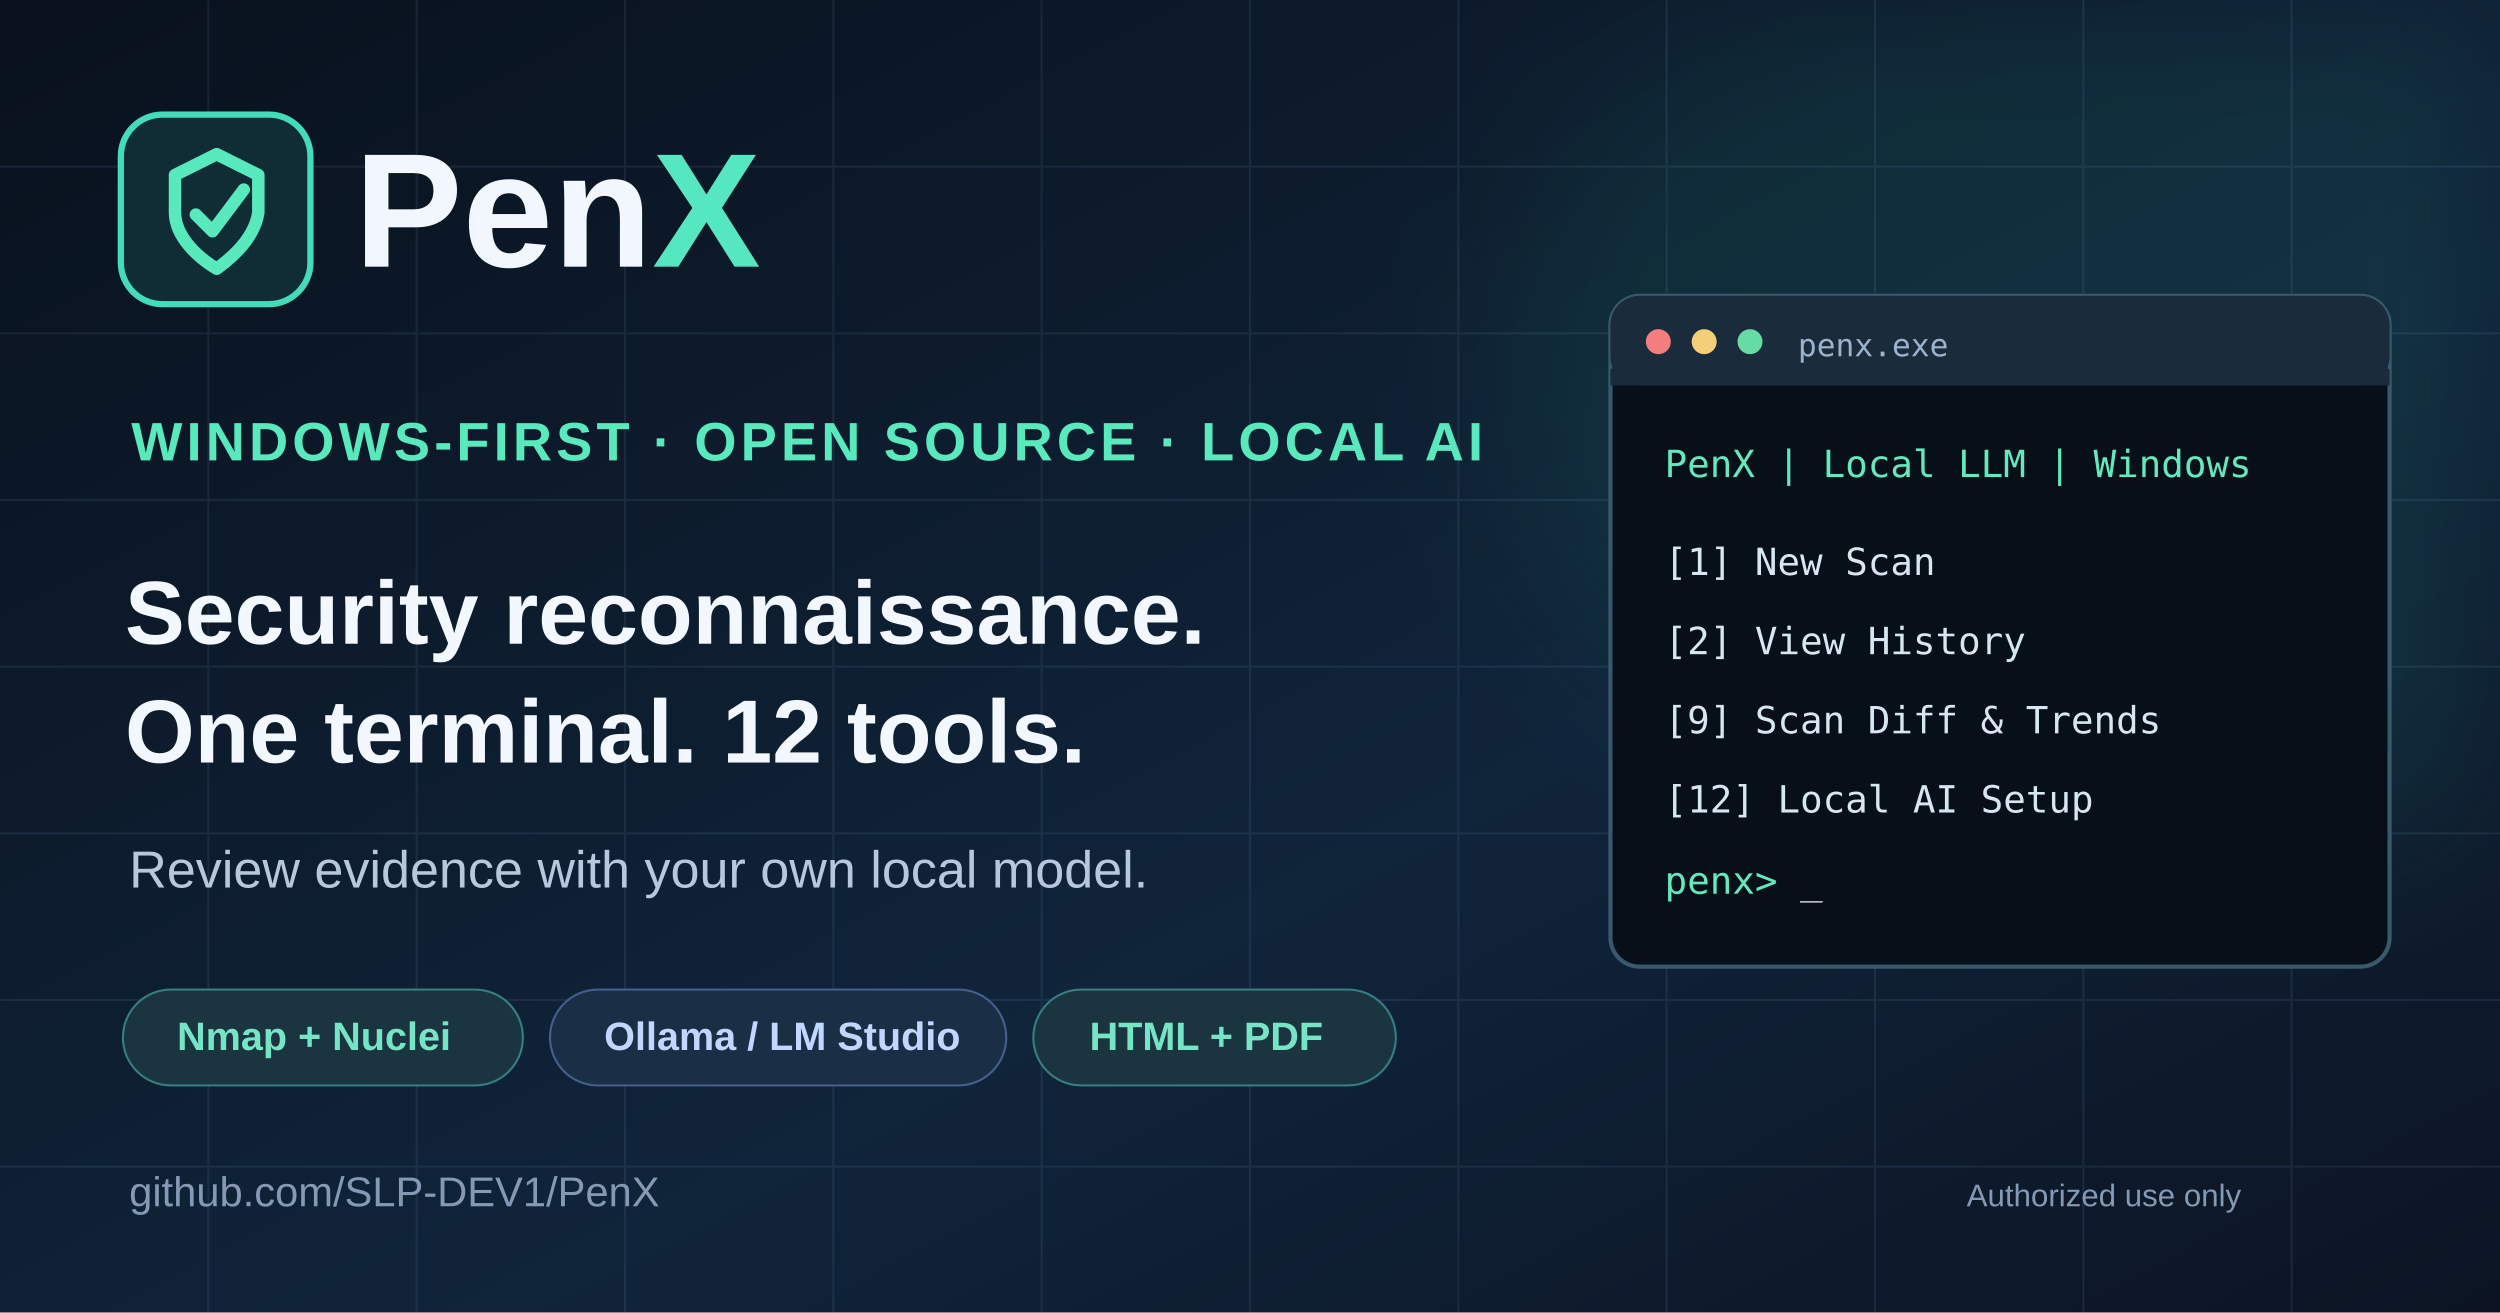
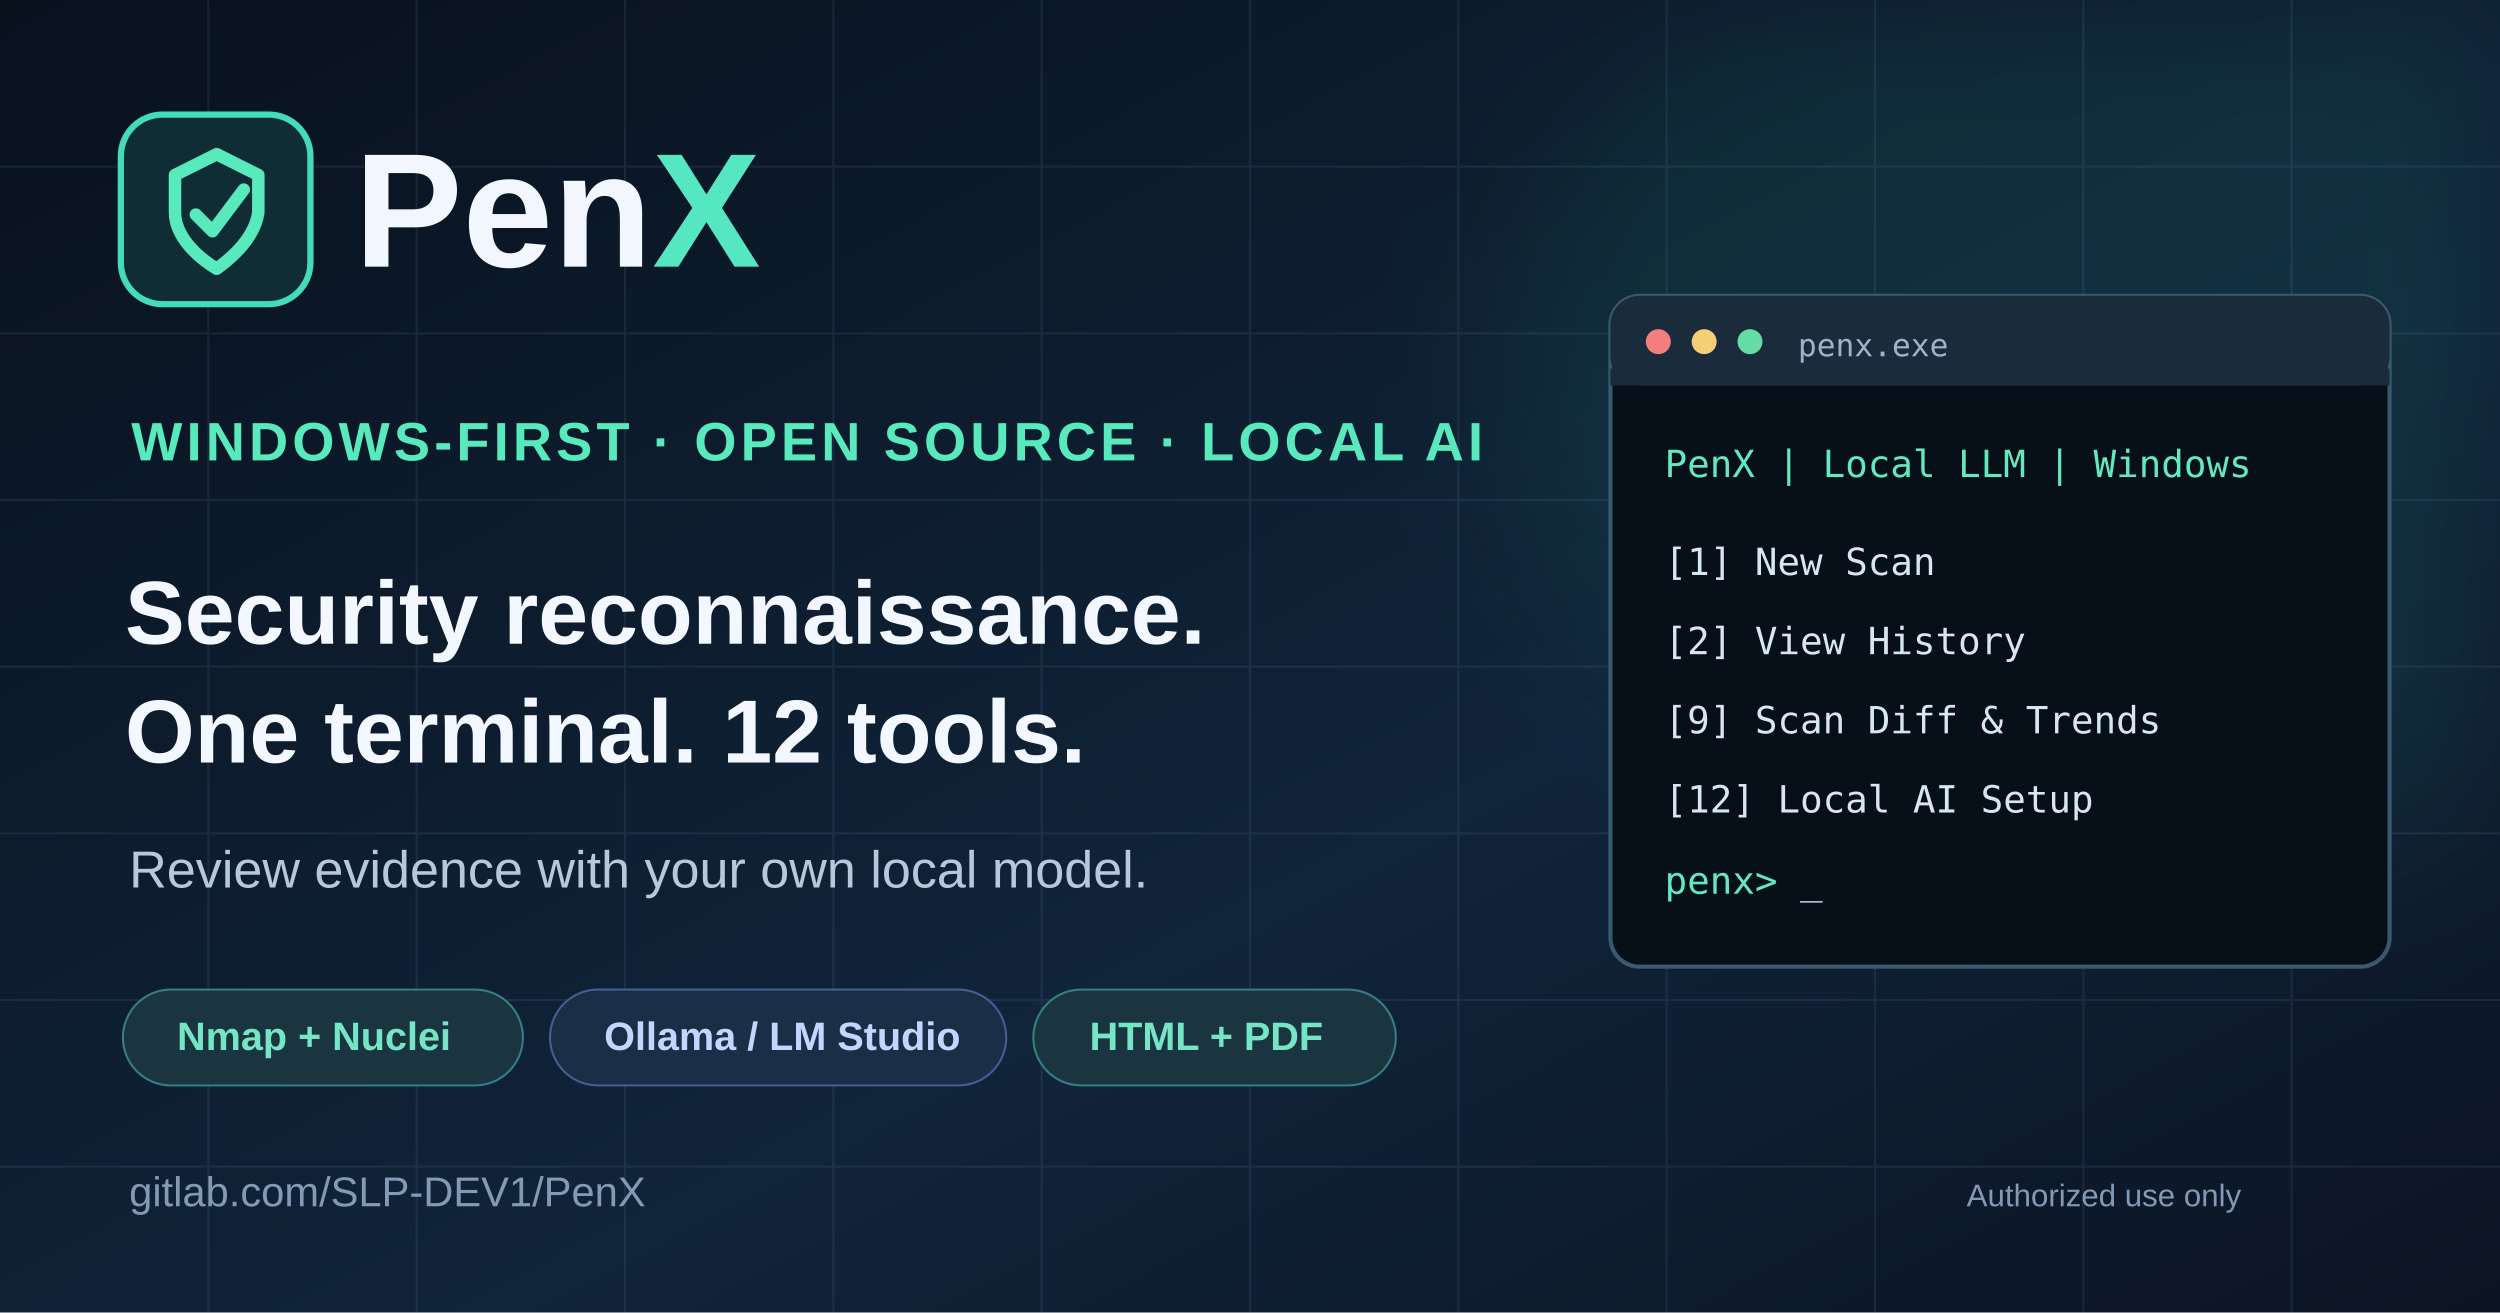
<svg xmlns="http://www.w3.org/2000/svg" viewBox="0 0 1200 630" width="1200" height="630" role="img" aria-labelledby="title desc">
  <defs>
    <linearGradient id="bg" x1="0" y1="0" x2="1" y2="1">
      <stop stop-color="#09111d" />
      <stop offset=".6" stop-color="#10243a" />
      <stop offset="1" stop-color="#0c1423" />
    </linearGradient>
    <linearGradient id="accent" x1="0" y1="0" x2="1" y2="0">
      <stop stop-color="#49e4bf" />
      <stop offset="1" stop-color="#8e9aff" />
    </linearGradient>
    <filter id="glow">
      <feGaussianBlur stdDeviation="35" />
    </filter>
  </defs>
  <rect width="1200" height="630" fill="url(#bg)" />
  <ellipse cx="1040" cy="180" rx="320" ry="230" fill="#2cdca4" opacity=".075" filter="url(#glow)" />
  <g opacity=".10" stroke="#8bb8e8" stroke-width="1">
    <path d="M0 80H1200M0 160H1200M0 240H1200M0 320H1200M0 400H1200M0 480H1200M0 560H1200" />
    <path d="M100 0V630M200 0V630M300 0V630M400 0V630M500 0V630M600 0V630M700 0V630M800 0V630M900 0V630M1000 0V630M1100 0V630" />
  </g>
  <rect x="58" y="55" width="91" height="91" rx="20" fill="#102c35" stroke="#43dcb8" stroke-width="3" />
  <path d="M84 84l20-10 20 10v18c-2 14-16 24-20 27-10-6-20-16-20-27z" fill="none" stroke="#58e9bc" stroke-width="6" stroke-linejoin="round" />
  <path d="M94 103l8 8 15-20" fill="none" stroke="#58e9bc" stroke-width="6" stroke-linecap="round" stroke-linejoin="round" />
  <text x="170" y="128" fill="#f2f7ff" font-family="Segoe UI, Arial, sans-serif" font-weight="800" font-size="78">Pen<tspan fill="#55e7c2">X</tspan>
  </text>
  <text x="63" y="221" fill="#58e9bc" font-family="Segoe UI, Arial, sans-serif" font-size="26" font-weight="700" letter-spacing="2">WINDOWS-FIRST · OPEN SOURCE · LOCAL AI</text>
  <text x="60" y="309" fill="#f3f7ff" font-family="Segoe UI, Arial, sans-serif" font-size="43" font-weight="700">Security reconnaissance.</text>
  <text x="60" y="366" fill="#f3f7ff" font-family="Segoe UI, Arial, sans-serif" font-size="43" font-weight="700">One terminal. 12 tools.</text>
  <text x="62" y="426" fill="#b7c8dc" font-family="Segoe UI, Arial, sans-serif" font-size="25">Review evidence with your own local model.</text>
  <g font-family="Segoe UI, Arial, sans-serif" font-size="19" font-weight="700">
    <rect x="59" y="475" width="192" height="46" rx="23" fill="#1a3540" stroke="#357e81" />
    <text x="85" y="504" fill="#75e5c6">Nmap + Nuclei</text>
    <rect x="264" y="475" width="219" height="46" rx="23" fill="#1a2e46" stroke="#445f90" />
    <text x="290" y="504" fill="#c1d7ff">Ollama / LM Studio</text>
    <rect x="496" y="475" width="174" height="46" rx="23" fill="#1a3540" stroke="#357e81" />
    <text x="523" y="504" fill="#75e5c6">HTML + PDF</text>
  </g>
-   <text x="62" y="579" fill="#8499b4" font-family="Segoe UI, Arial, sans-serif" font-size="20">github.com/SLP-DEV1/PenX</text>
+   <text x="62" y="579" fill="#8499b4" font-family="Segoe UI, Arial, sans-serif" font-size="20">gitlab.com/SLP-DEV1/PenX</text>
  <text x="944" y="579" fill="#8499b4" font-family="Segoe UI, Arial, sans-serif" font-size="15">Authorized use only</text>
  <g transform="translate(773 142)">
    <rect width="374" height="322" rx="14" fill="#070f19" stroke="#39596d" stroke-width="2" />
    <rect width="374" height="43" rx="14" fill="#1a2b3b" />
    <rect y="35" width="374" height="8" fill="#1a2b3b" />
    <circle cx="23" cy="22" r="6" fill="#f47d7d" />
    <circle cx="45" cy="22" r="6" fill="#f4cf77" />
    <circle cx="67" cy="22" r="6" fill="#64dca3" />
    <text x="90" y="29" fill="#9cb3ce" font-family="Consolas,monospace" font-size="15">penx.exe</text>
    <g fill="#d6e7f1" font-family="Consolas,monospace" font-size="18">
      <text x="26" y="87" fill="#63e9bd">PenX | Local LLM | Windows</text>
      <text x="26" y="134">[1] New Scan</text>
      <text x="26" y="172">[2] View History</text>
      <text x="26" y="210">[9] Scan Diff &amp; Trends</text>
      <text x="26" y="248">[12] Local AI Setup</text>
      <text x="26" y="287" fill="#63e9bd">penx&gt; <tspan fill="#cdd8e5">_</tspan>
      </text>
    </g>
  </g>
</svg>
